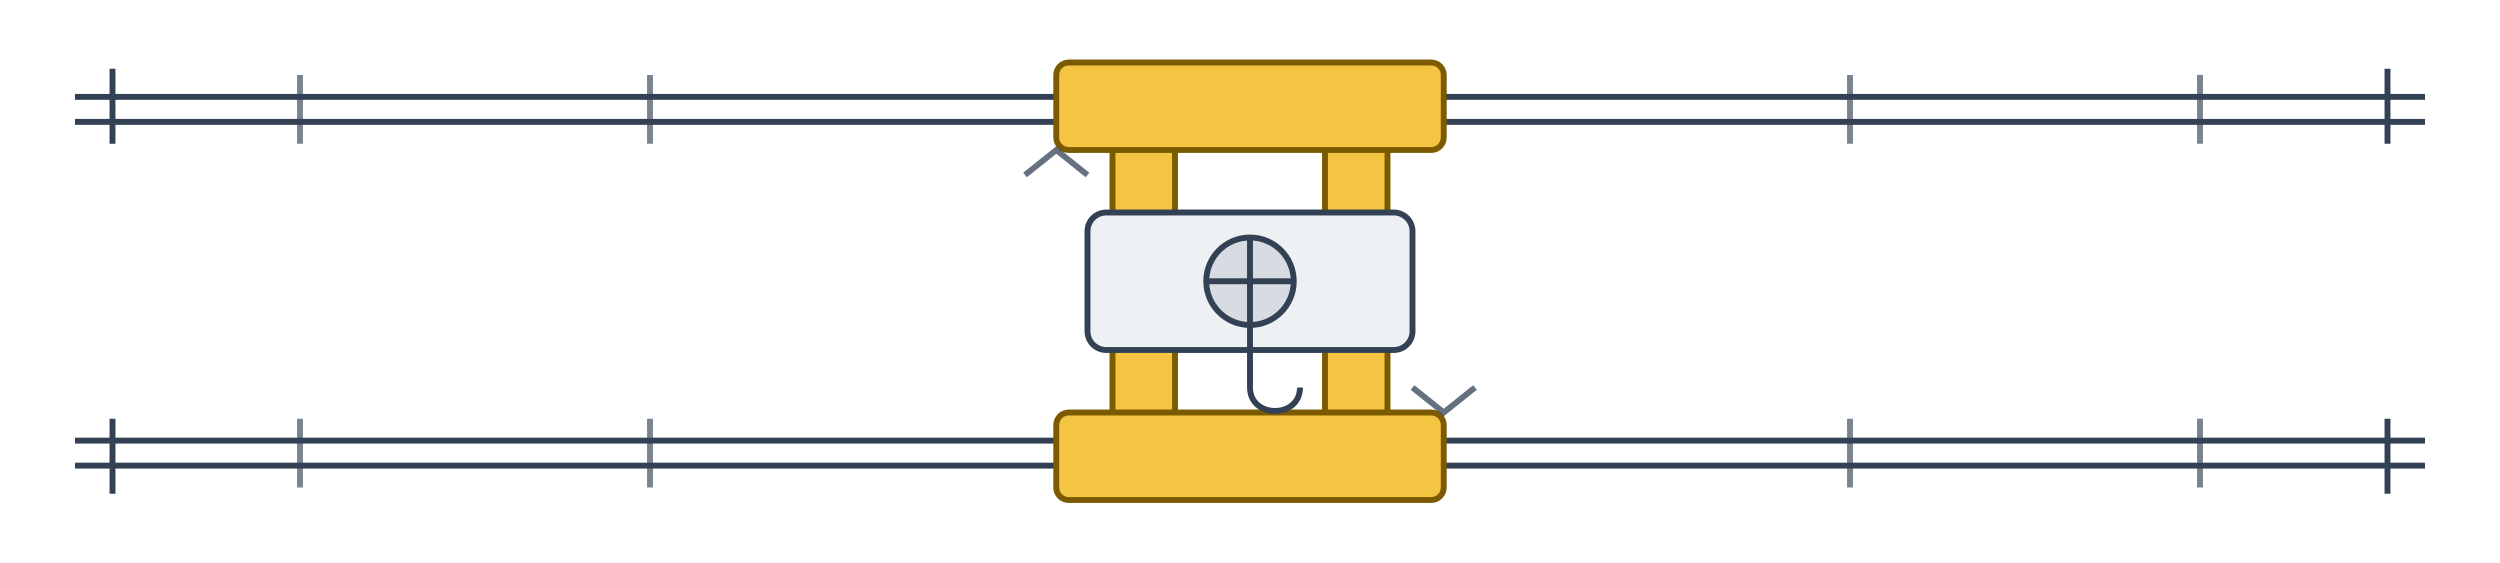
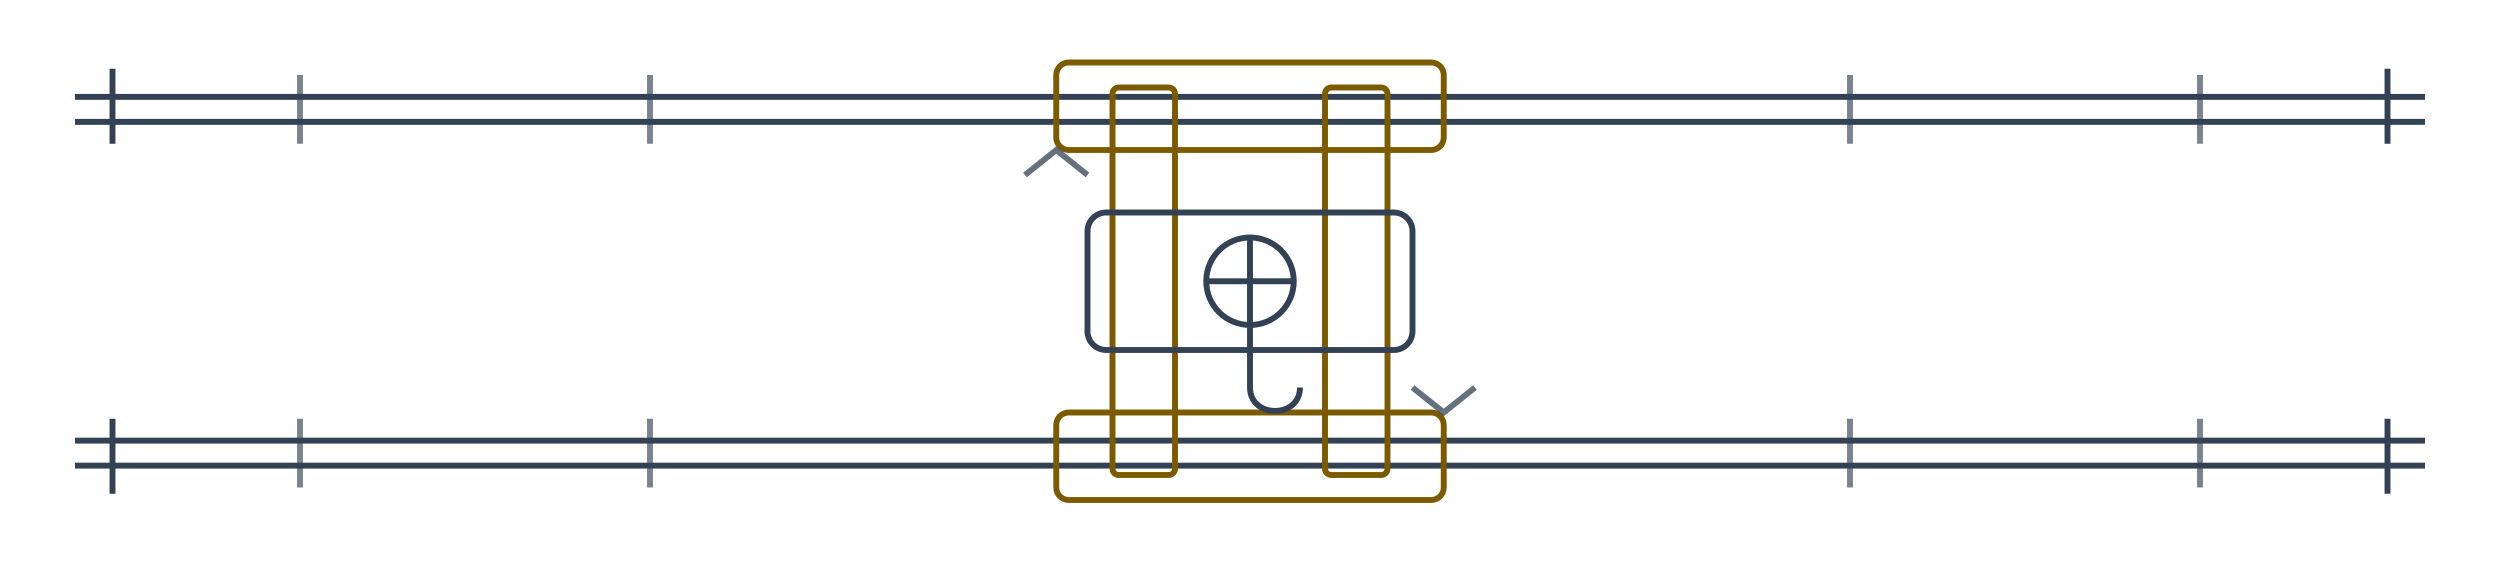
<svg xmlns="http://www.w3.org/2000/svg" viewBox="0 0 400 90" role="img" aria-label="Ponte rolante de duas vigas vista de cima">
  <style>[stroke]{stroke-width:.25mm!important;vector-effect:non-scaling-stroke}</style>
  <g fill="none" stroke="#334155">
    <path d="M12 15.5h376M12 19.5h376M12 70.5h376M12 74.5h376" />
    <path d="M18 11v12M382 11v12M18 67v12M382 67v12" />
    <path d="M48 12v11M48 67v11M104 12v11M104 67v11M296 12v11M296 67v11M352 12v11M352 67v11" opacity=".65" />
  </g>
-   <g fill="#f4c542" stroke="#7c5b00">
+   <g fill="none" stroke="#7c5b00">
    <rect x="178" y="14" width="10" height="62" rx="1" />
    <rect x="212" y="14" width="10" height="62" rx="1" />
    <rect x="169" y="10" width="62" height="14" rx="2" />
    <rect x="169" y="66" width="62" height="14" rx="2" />
  </g>
-   <g fill="#eef1f4" stroke="#334155">
+   <g fill="none" stroke="#334155">
    <rect x="174" y="34" width="52" height="22" rx="3" />
-     <circle cx="200" cy="45" r="7" fill="#d7dce2" />
+     <circle cx="200" cy="45" r="7" fill="none" />
  </g>
  <g fill="none" stroke="#334155">
    <path d="M200 38v14M193 45h14" />
    <path d="M200 52v10c0 5 8 5 8 0" />
    <path d="M164 28l5-4 5 4M236 62l-5 4-5-4" opacity=".75" />
  </g>
</svg>
